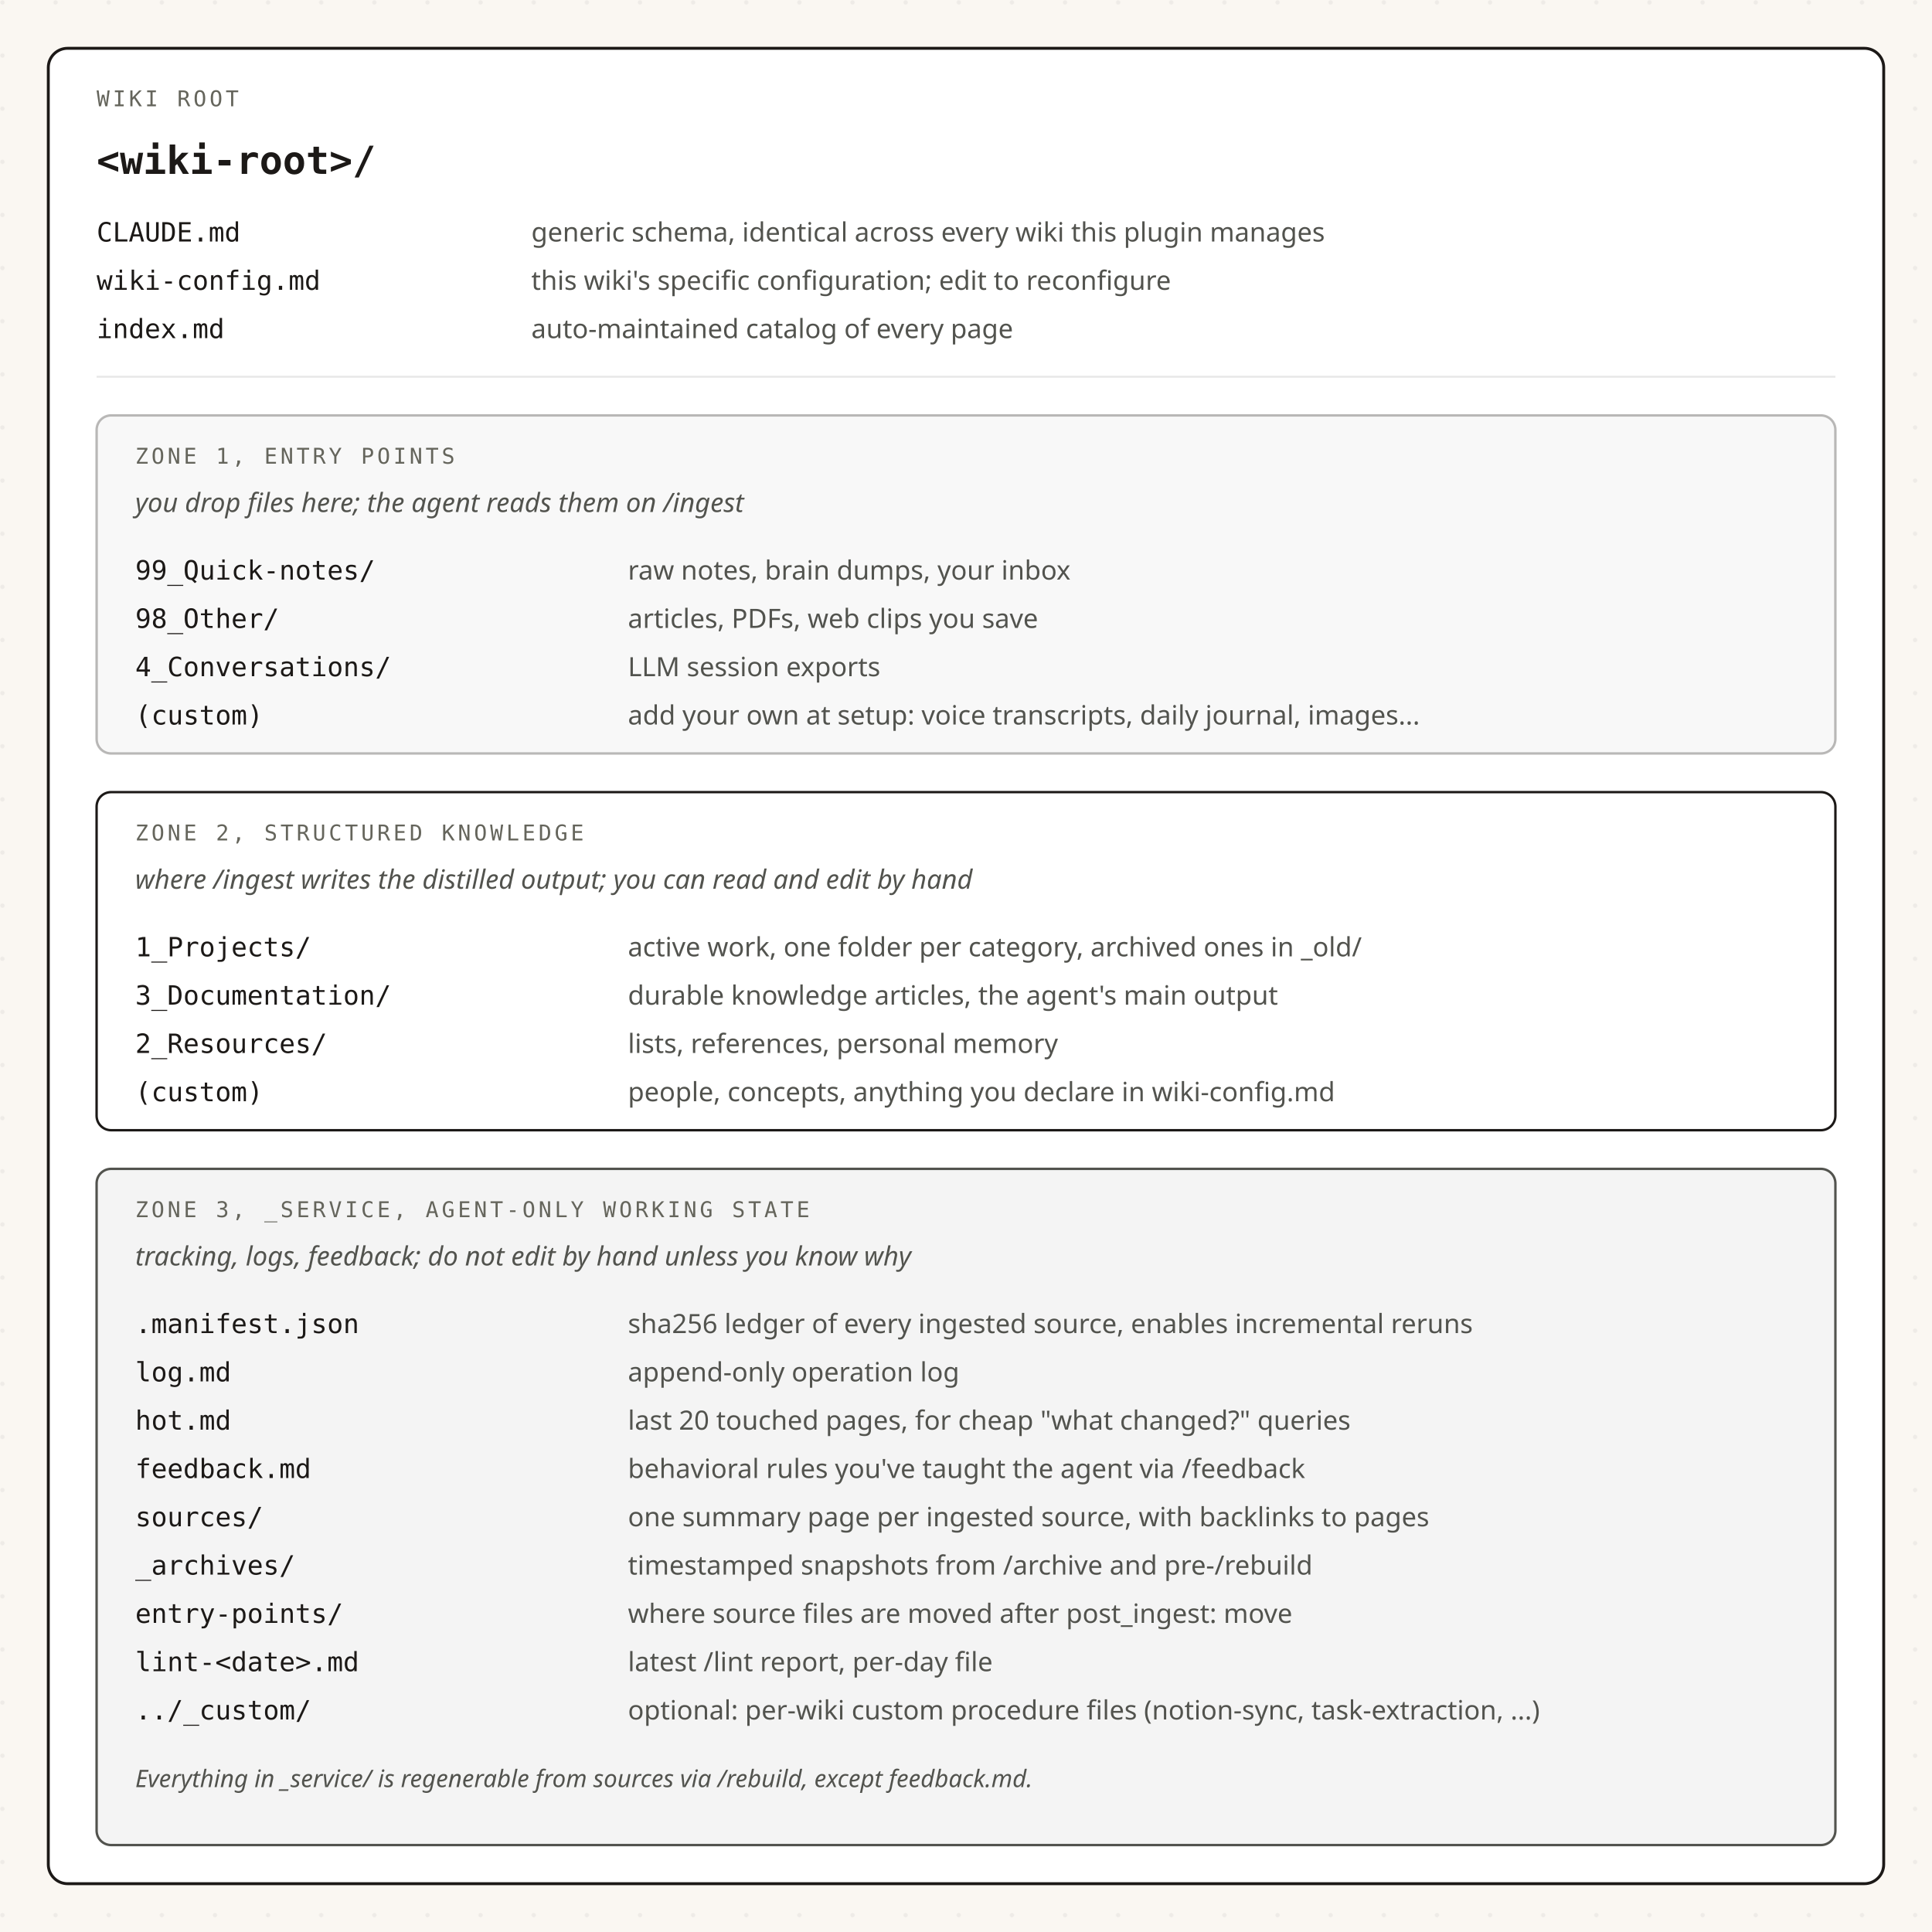
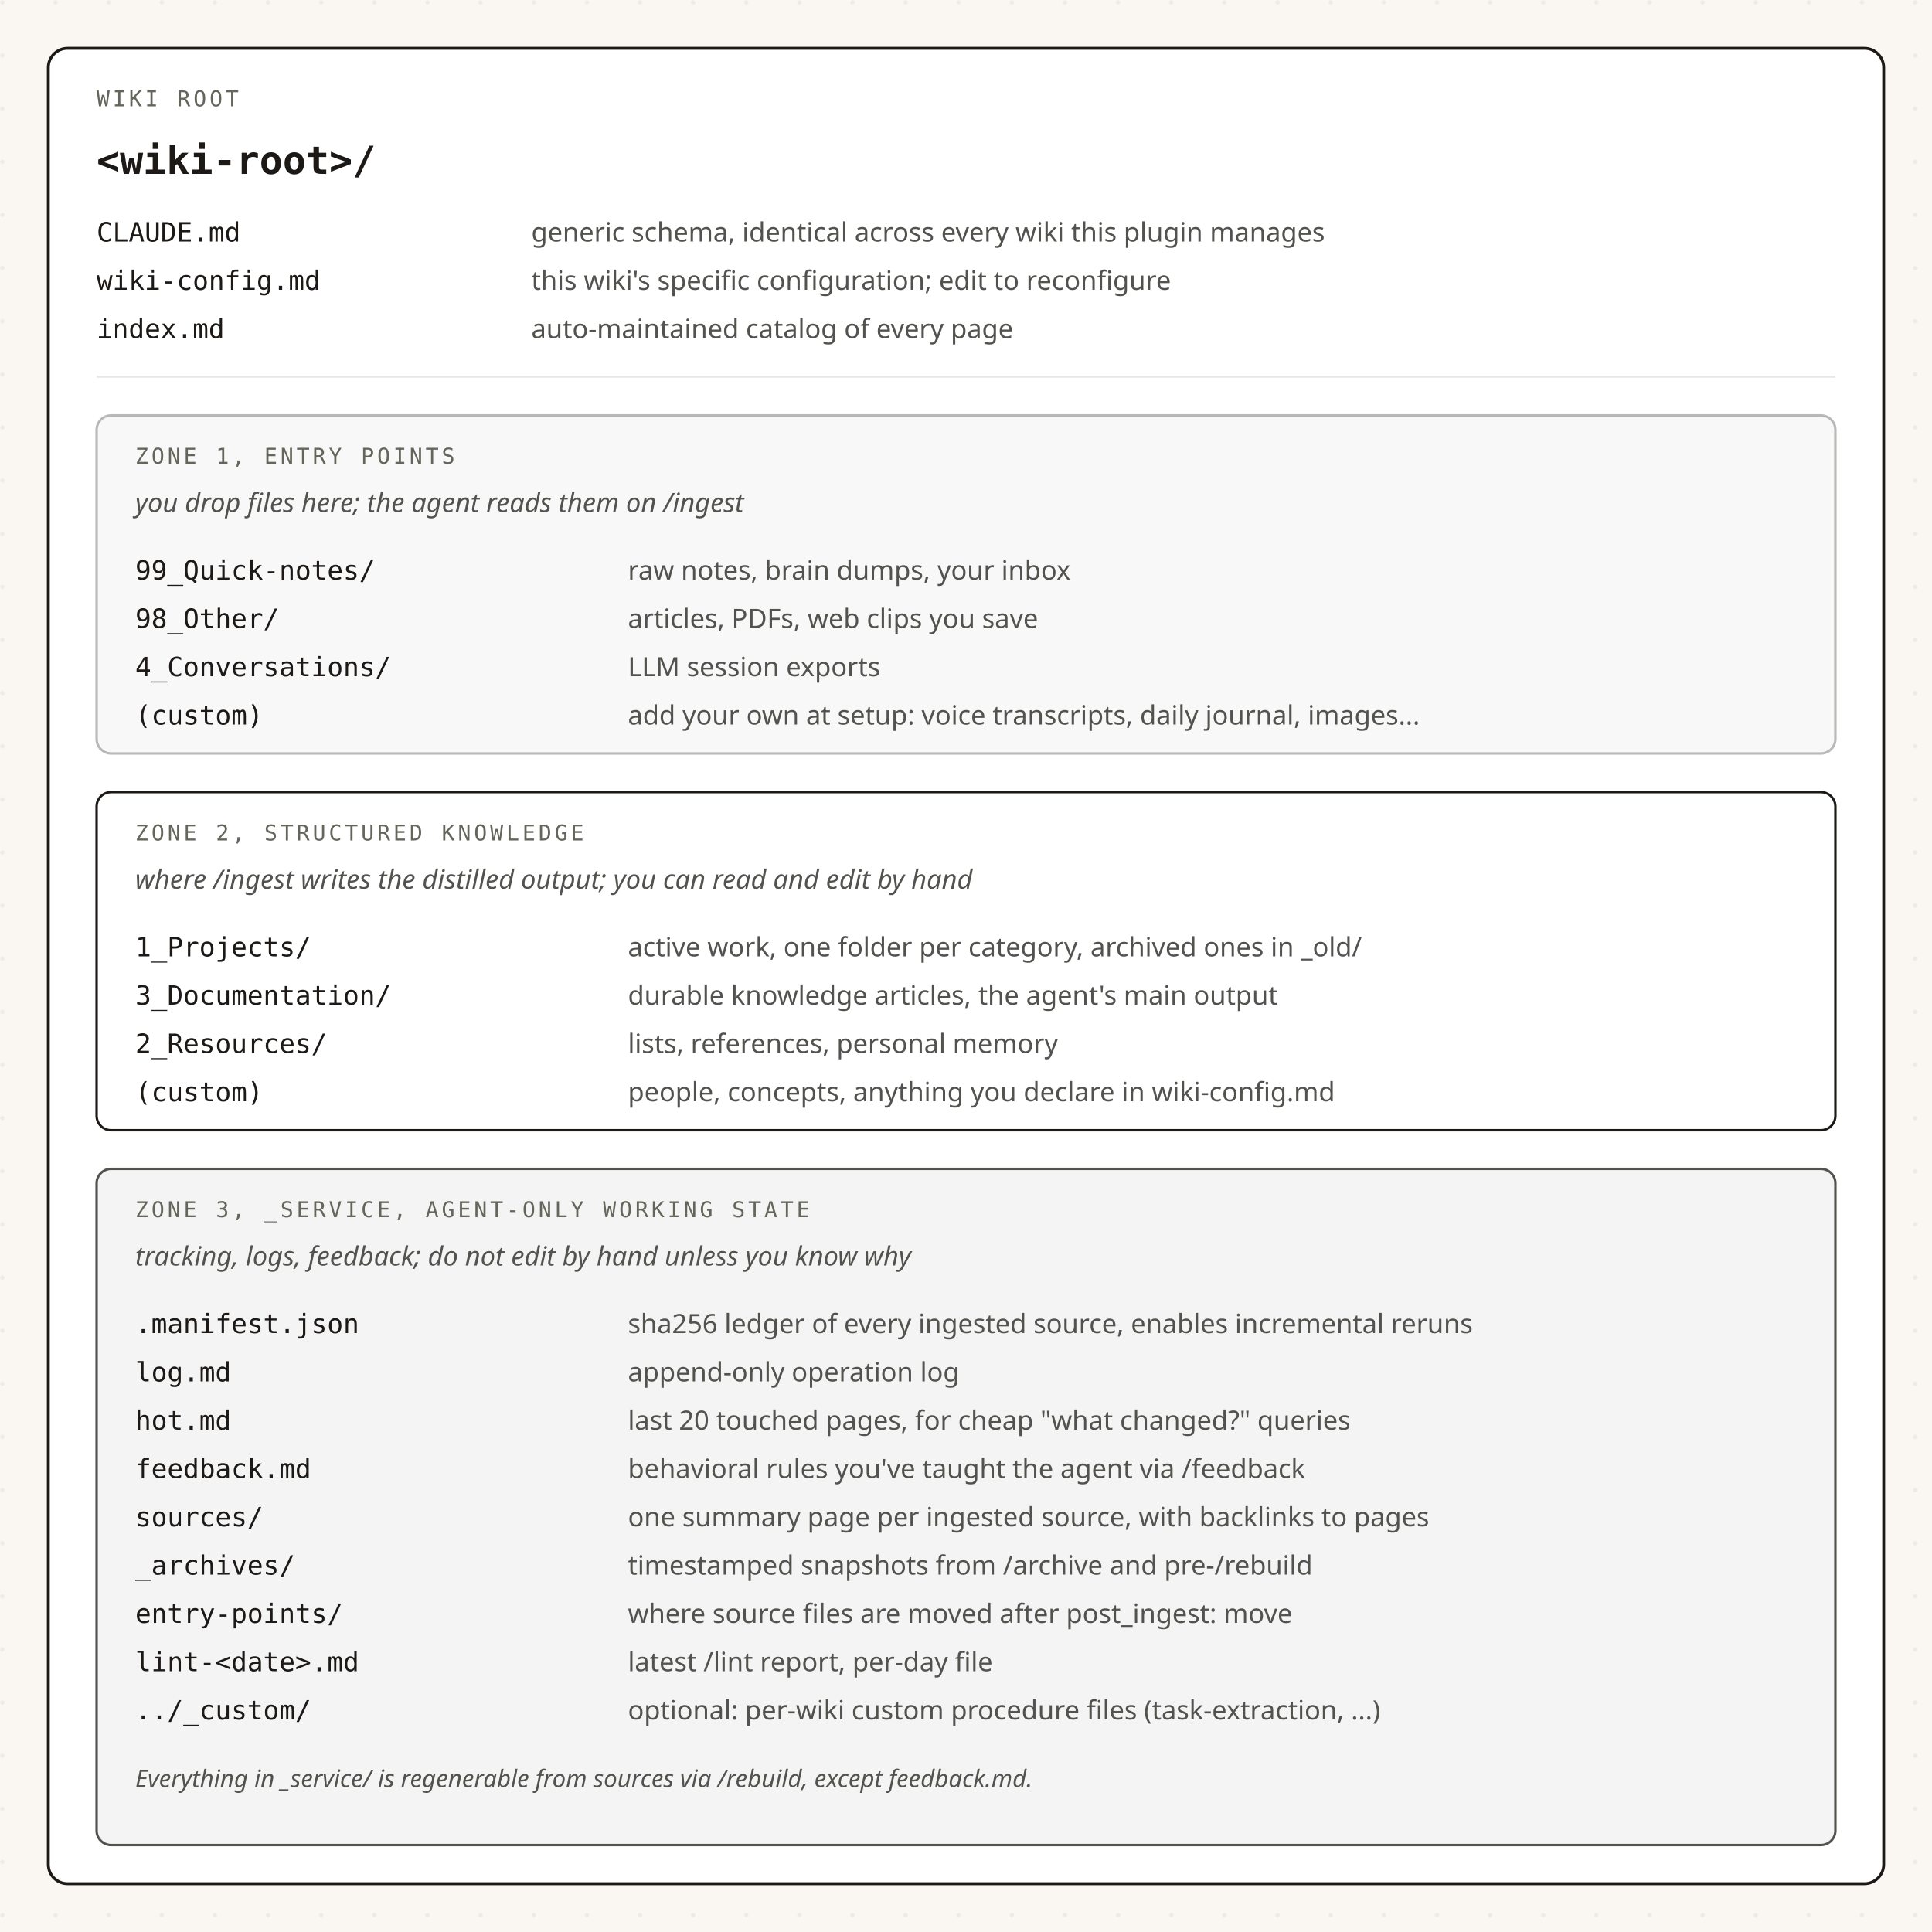
<svg xmlns="http://www.w3.org/2000/svg" viewBox="0 0 800 800">
  <defs>
    <pattern id="dots-folders" width="22" height="22" patternUnits="userSpaceOnUse">
      <circle cx="1" cy="1" r="0.9" fill="rgba(11,13,11,0.10)" />
    </pattern>
  </defs>
  <rect width="100%" height="100%" fill="#faf7f2" />
  <rect width="100%" height="100%" fill="url(#dots-folders)" opacity="0.5" />
  <rect x="20" y="20" width="760" height="760" rx="8" fill="#ffffff" stroke="#1c1917" stroke-width="1.2" />
  <text x="40" y="44" fill="#65655c" font-size="9" font-family="'Geist Mono', monospace" letter-spacing="0.14em">WIKI ROOT</text>
  <text x="40" y="72" fill="#1c1917" font-size="16" font-weight="600" font-family="'Geist Mono', monospace">&lt;wiki-root&gt;/</text>
  <text x="40" y="100" fill="#1c1917" font-size="11" font-family="'Geist Mono', monospace">CLAUDE.md</text>
  <text x="220" y="100" fill="#52534e" font-size="11" font-family="'Geist', sans-serif">generic schema, identical across every wiki this plugin manages</text>
  <text x="40" y="120" fill="#1c1917" font-size="11" font-family="'Geist Mono', monospace">wiki-config.md</text>
  <text x="220" y="120" fill="#52534e" font-size="11" font-family="'Geist', sans-serif">this wiki's specific configuration; edit to reconfigure</text>
  <text x="40" y="140" fill="#1c1917" font-size="11" font-family="'Geist Mono', monospace">index.md</text>
  <text x="220" y="140" fill="#52534e" font-size="11" font-family="'Geist', sans-serif">auto-maintained catalog of every page</text>
  <line x1="40" y1="156" x2="760" y2="156" stroke="rgba(11,13,11,0.10)" stroke-width="0.8" />
  <rect x="40" y="172" width="720" height="140" rx="6" fill="rgba(28,25,23,0.03)" stroke="rgba(28,25,23,0.30)" />
  <text x="56" y="192" fill="#65655c" font-size="9" font-family="'Geist Mono', monospace" letter-spacing="0.14em">ZONE 1, ENTRY POINTS</text>
  <text x="56" y="212" fill="#52534e" font-size="11" font-family="'Geist', sans-serif" font-style="italic">you drop files here; the agent reads them on /ingest</text>
  <text x="56" y="240" fill="#1c1917" font-size="11" font-family="'Geist Mono', monospace">99_Quick-notes/</text>
  <text x="260" y="240" fill="#52534e" font-size="11" font-family="'Geist', sans-serif">raw notes, brain dumps, your inbox</text>
  <text x="56" y="260" fill="#1c1917" font-size="11" font-family="'Geist Mono', monospace">98_Other/</text>
  <text x="260" y="260" fill="#52534e" font-size="11" font-family="'Geist', sans-serif">articles, PDFs, web clips you save</text>
  <text x="56" y="280" fill="#1c1917" font-size="11" font-family="'Geist Mono', monospace">4_Conversations/</text>
  <text x="260" y="280" fill="#52534e" font-size="11" font-family="'Geist', sans-serif">LLM session exports</text>
  <text x="56" y="300" fill="#1c1917" font-size="11" font-family="'Geist Mono', monospace">(custom)</text>
  <text x="260" y="300" fill="#52534e" font-size="11" font-family="'Geist', sans-serif">add your own at setup: voice transcripts, daily journal, images...</text>
  <rect x="40" y="328" width="720" height="140" rx="6" fill="#ffffff" stroke="#1c1917" />
  <text x="56" y="348" fill="#65655c" font-size="9" font-family="'Geist Mono', monospace" letter-spacing="0.14em">ZONE 2, STRUCTURED KNOWLEDGE</text>
  <text x="56" y="368" fill="#52534e" font-size="11" font-family="'Geist', sans-serif" font-style="italic">where /ingest writes the distilled output; you can read and edit by hand</text>
  <text x="56" y="396" fill="#1c1917" font-size="11" font-family="'Geist Mono', monospace">1_Projects/</text>
  <text x="260" y="396" fill="#52534e" font-size="11" font-family="'Geist', sans-serif">active work, one folder per category, archived ones in _old/</text>
  <text x="56" y="416" fill="#1c1917" font-size="11" font-family="'Geist Mono', monospace">3_Documentation/</text>
  <text x="260" y="416" fill="#52534e" font-size="11" font-family="'Geist', sans-serif">durable knowledge articles, the agent's main output</text>
  <text x="56" y="436" fill="#1c1917" font-size="11" font-family="'Geist Mono', monospace">2_Resources/</text>
  <text x="260" y="436" fill="#52534e" font-size="11" font-family="'Geist', sans-serif">lists, references, personal memory</text>
  <text x="56" y="456" fill="#1c1917" font-size="11" font-family="'Geist Mono', monospace">(custom)</text>
  <text x="260" y="456" fill="#52534e" font-size="11" font-family="'Geist', sans-serif">people, concepts, anything you declare in wiki-config.md</text>
  <rect x="40" y="484" width="720" height="280" rx="6" fill="rgba(28,25,23,0.05)" stroke="#52534e" />
  <text x="56" y="504" fill="#65655c" font-size="9" font-family="'Geist Mono', monospace" letter-spacing="0.14em">ZONE 3, _SERVICE, AGENT-ONLY WORKING STATE</text>
  <text x="56" y="524" fill="#52534e" font-size="11" font-family="'Geist', sans-serif" font-style="italic">tracking, logs, feedback; do not edit by hand unless you know why</text>
  <text x="56" y="552" fill="#1c1917" font-size="11" font-family="'Geist Mono', monospace">.manifest.json</text>
  <text x="260" y="552" fill="#52534e" font-size="11" font-family="'Geist', sans-serif">sha256 ledger of every ingested source, enables incremental reruns</text>
  <text x="56" y="572" fill="#1c1917" font-size="11" font-family="'Geist Mono', monospace">log.md</text>
  <text x="260" y="572" fill="#52534e" font-size="11" font-family="'Geist', sans-serif">append-only operation log</text>
  <text x="56" y="592" fill="#1c1917" font-size="11" font-family="'Geist Mono', monospace">hot.md</text>
  <text x="260" y="592" fill="#52534e" font-size="11" font-family="'Geist', sans-serif">last 20 touched pages, for cheap "what changed?" queries</text>
  <text x="56" y="612" fill="#1c1917" font-size="11" font-family="'Geist Mono', monospace">feedback.md</text>
  <text x="260" y="612" fill="#52534e" font-size="11" font-family="'Geist', sans-serif">behavioral rules you've taught the agent via /feedback</text>
  <text x="56" y="632" fill="#1c1917" font-size="11" font-family="'Geist Mono', monospace">sources/</text>
  <text x="260" y="632" fill="#52534e" font-size="11" font-family="'Geist', sans-serif">one summary page per ingested source, with backlinks to pages</text>
  <text x="56" y="652" fill="#1c1917" font-size="11" font-family="'Geist Mono', monospace">_archives/</text>
  <text x="260" y="652" fill="#52534e" font-size="11" font-family="'Geist', sans-serif">timestamped snapshots from /archive and pre-/rebuild</text>
  <text x="56" y="672" fill="#1c1917" font-size="11" font-family="'Geist Mono', monospace">entry-points/</text>
  <text x="260" y="672" fill="#52534e" font-size="11" font-family="'Geist', sans-serif">where source files are moved after post_ingest: move</text>
  <text x="56" y="692" fill="#1c1917" font-size="11" font-family="'Geist Mono', monospace">lint-&lt;date&gt;.md</text>
  <text x="260" y="692" fill="#52534e" font-size="11" font-family="'Geist', sans-serif">latest /lint report, per-day file</text>
  <text x="56" y="712" fill="#1c1917" font-size="11" font-family="'Geist Mono', monospace">../_custom/</text>
-   <text x="260" y="712" fill="#52534e" font-size="11" font-family="'Geist', sans-serif">optional: per-wiki custom procedure files (notion-sync, task-extraction, ...)</text>
+   <text x="260" y="712" fill="#52534e" font-size="11" font-family="'Geist', sans-serif">optional: per-wiki custom procedure files (task-extraction, ...)</text>
  <text x="56" y="740" fill="#52534e" font-size="10" font-family="'Geist', sans-serif" font-style="italic">Everything in _service/ is regenerable from sources via /rebuild, except feedback.md.</text>
</svg>
